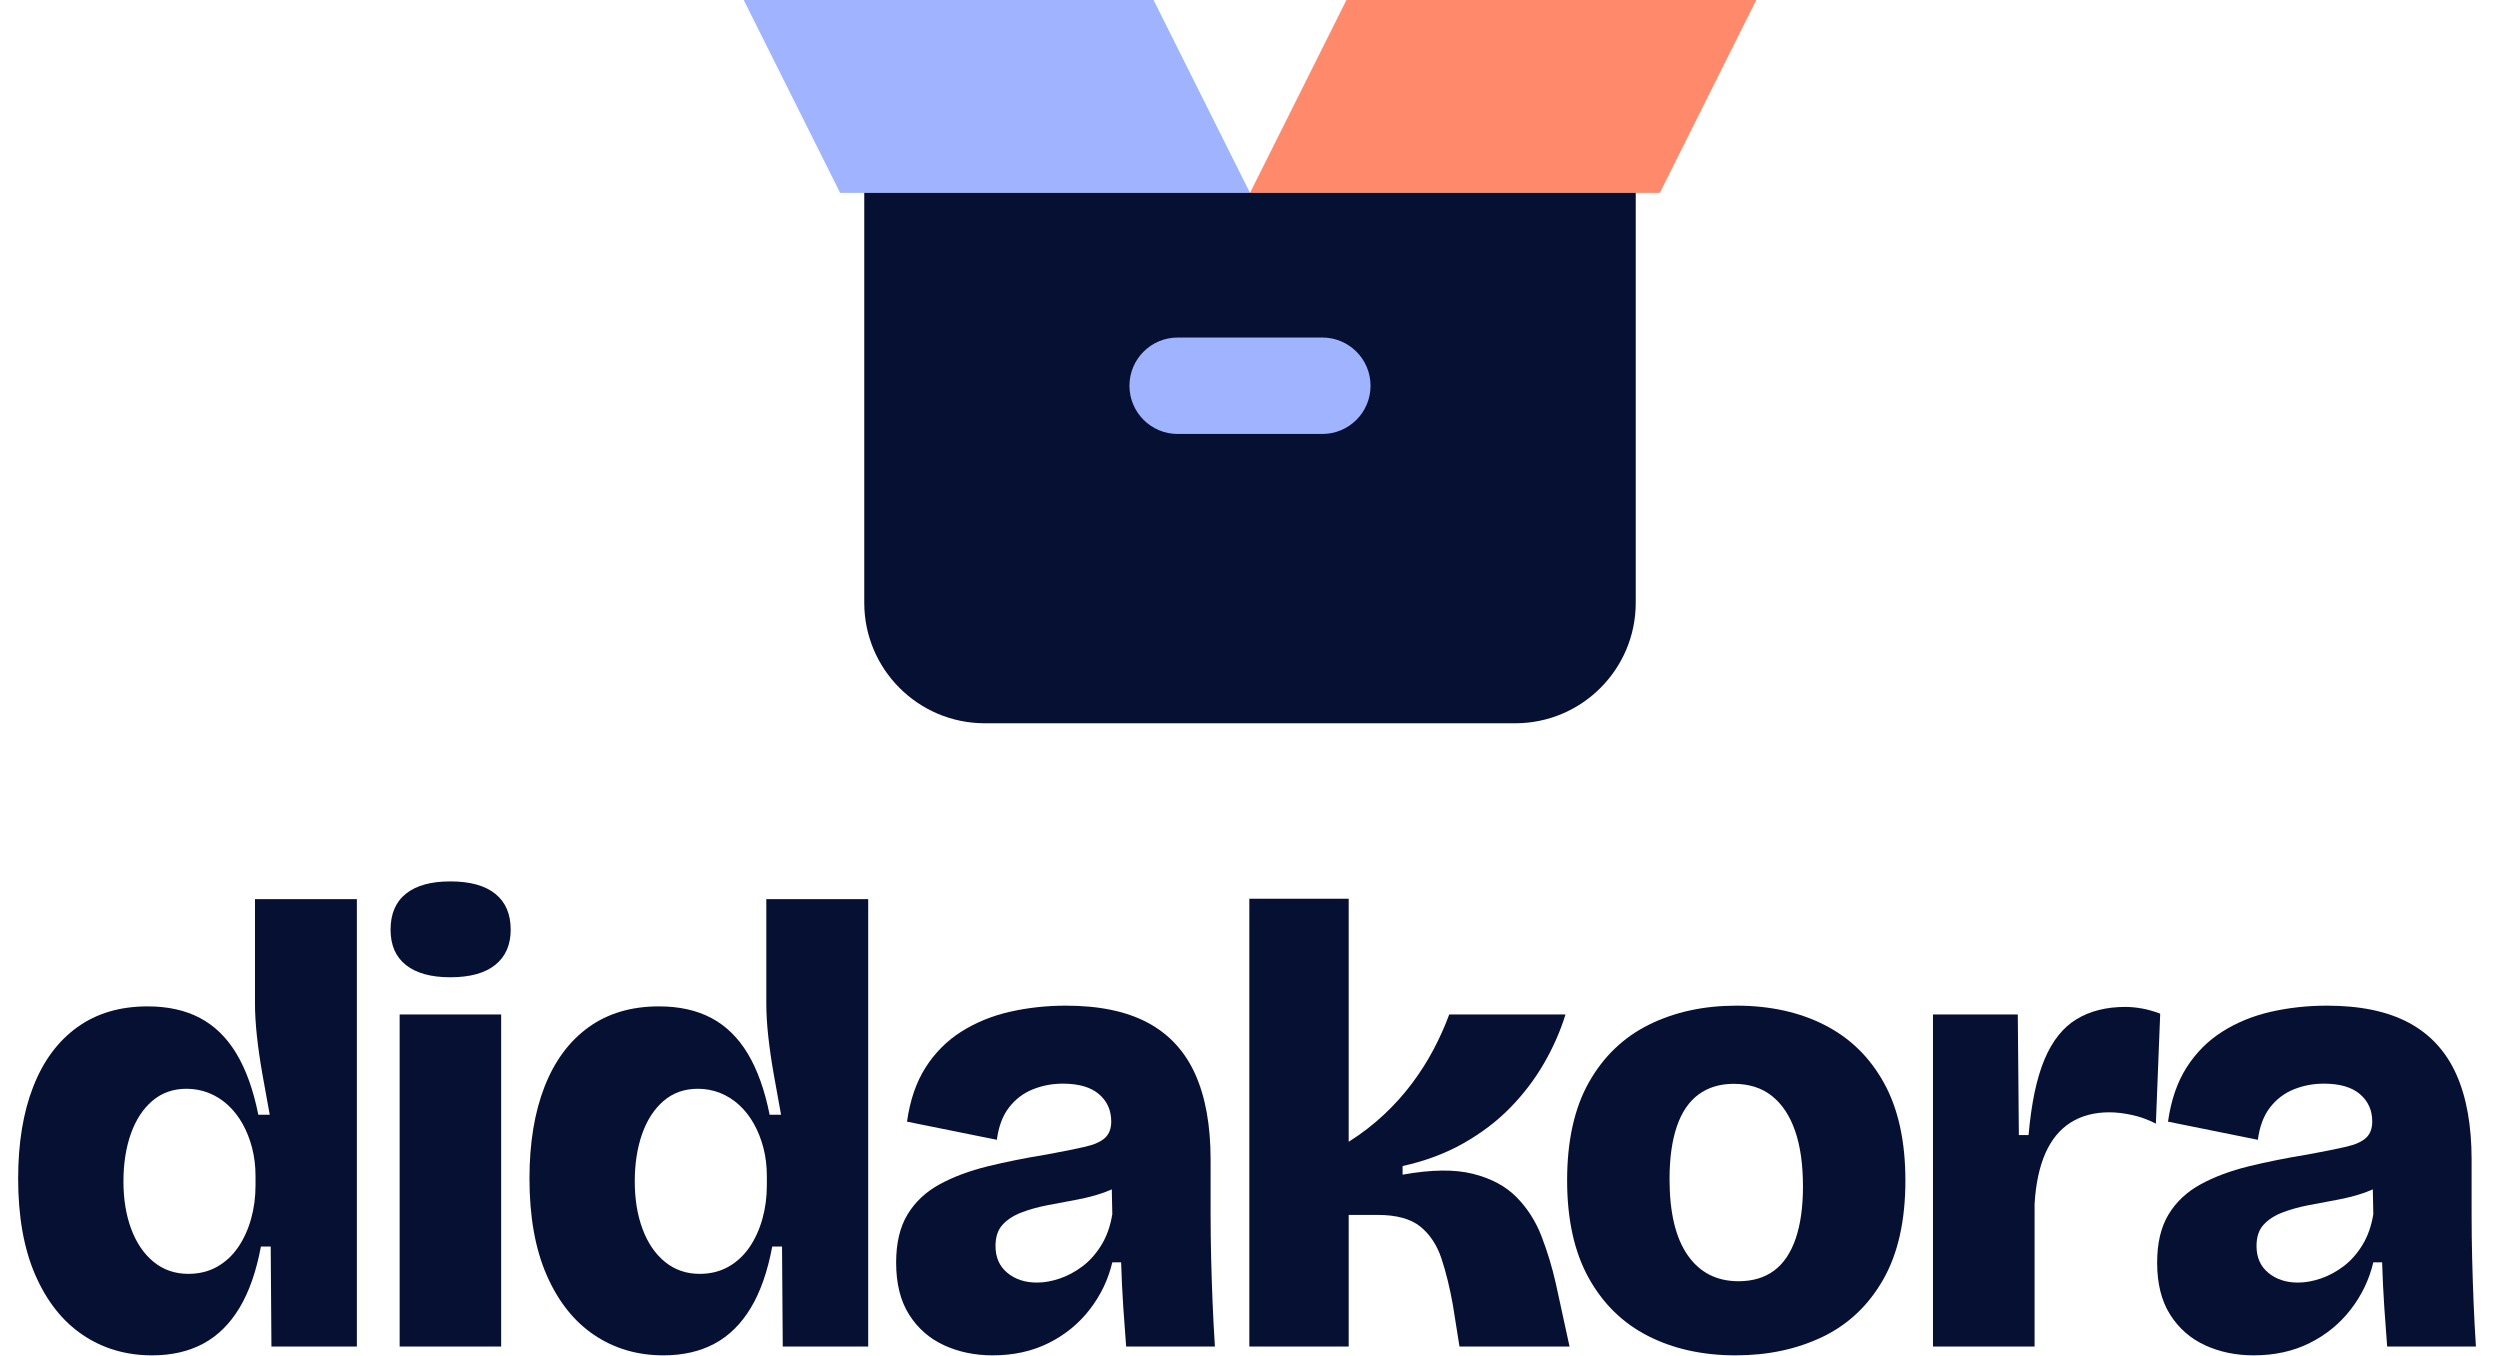
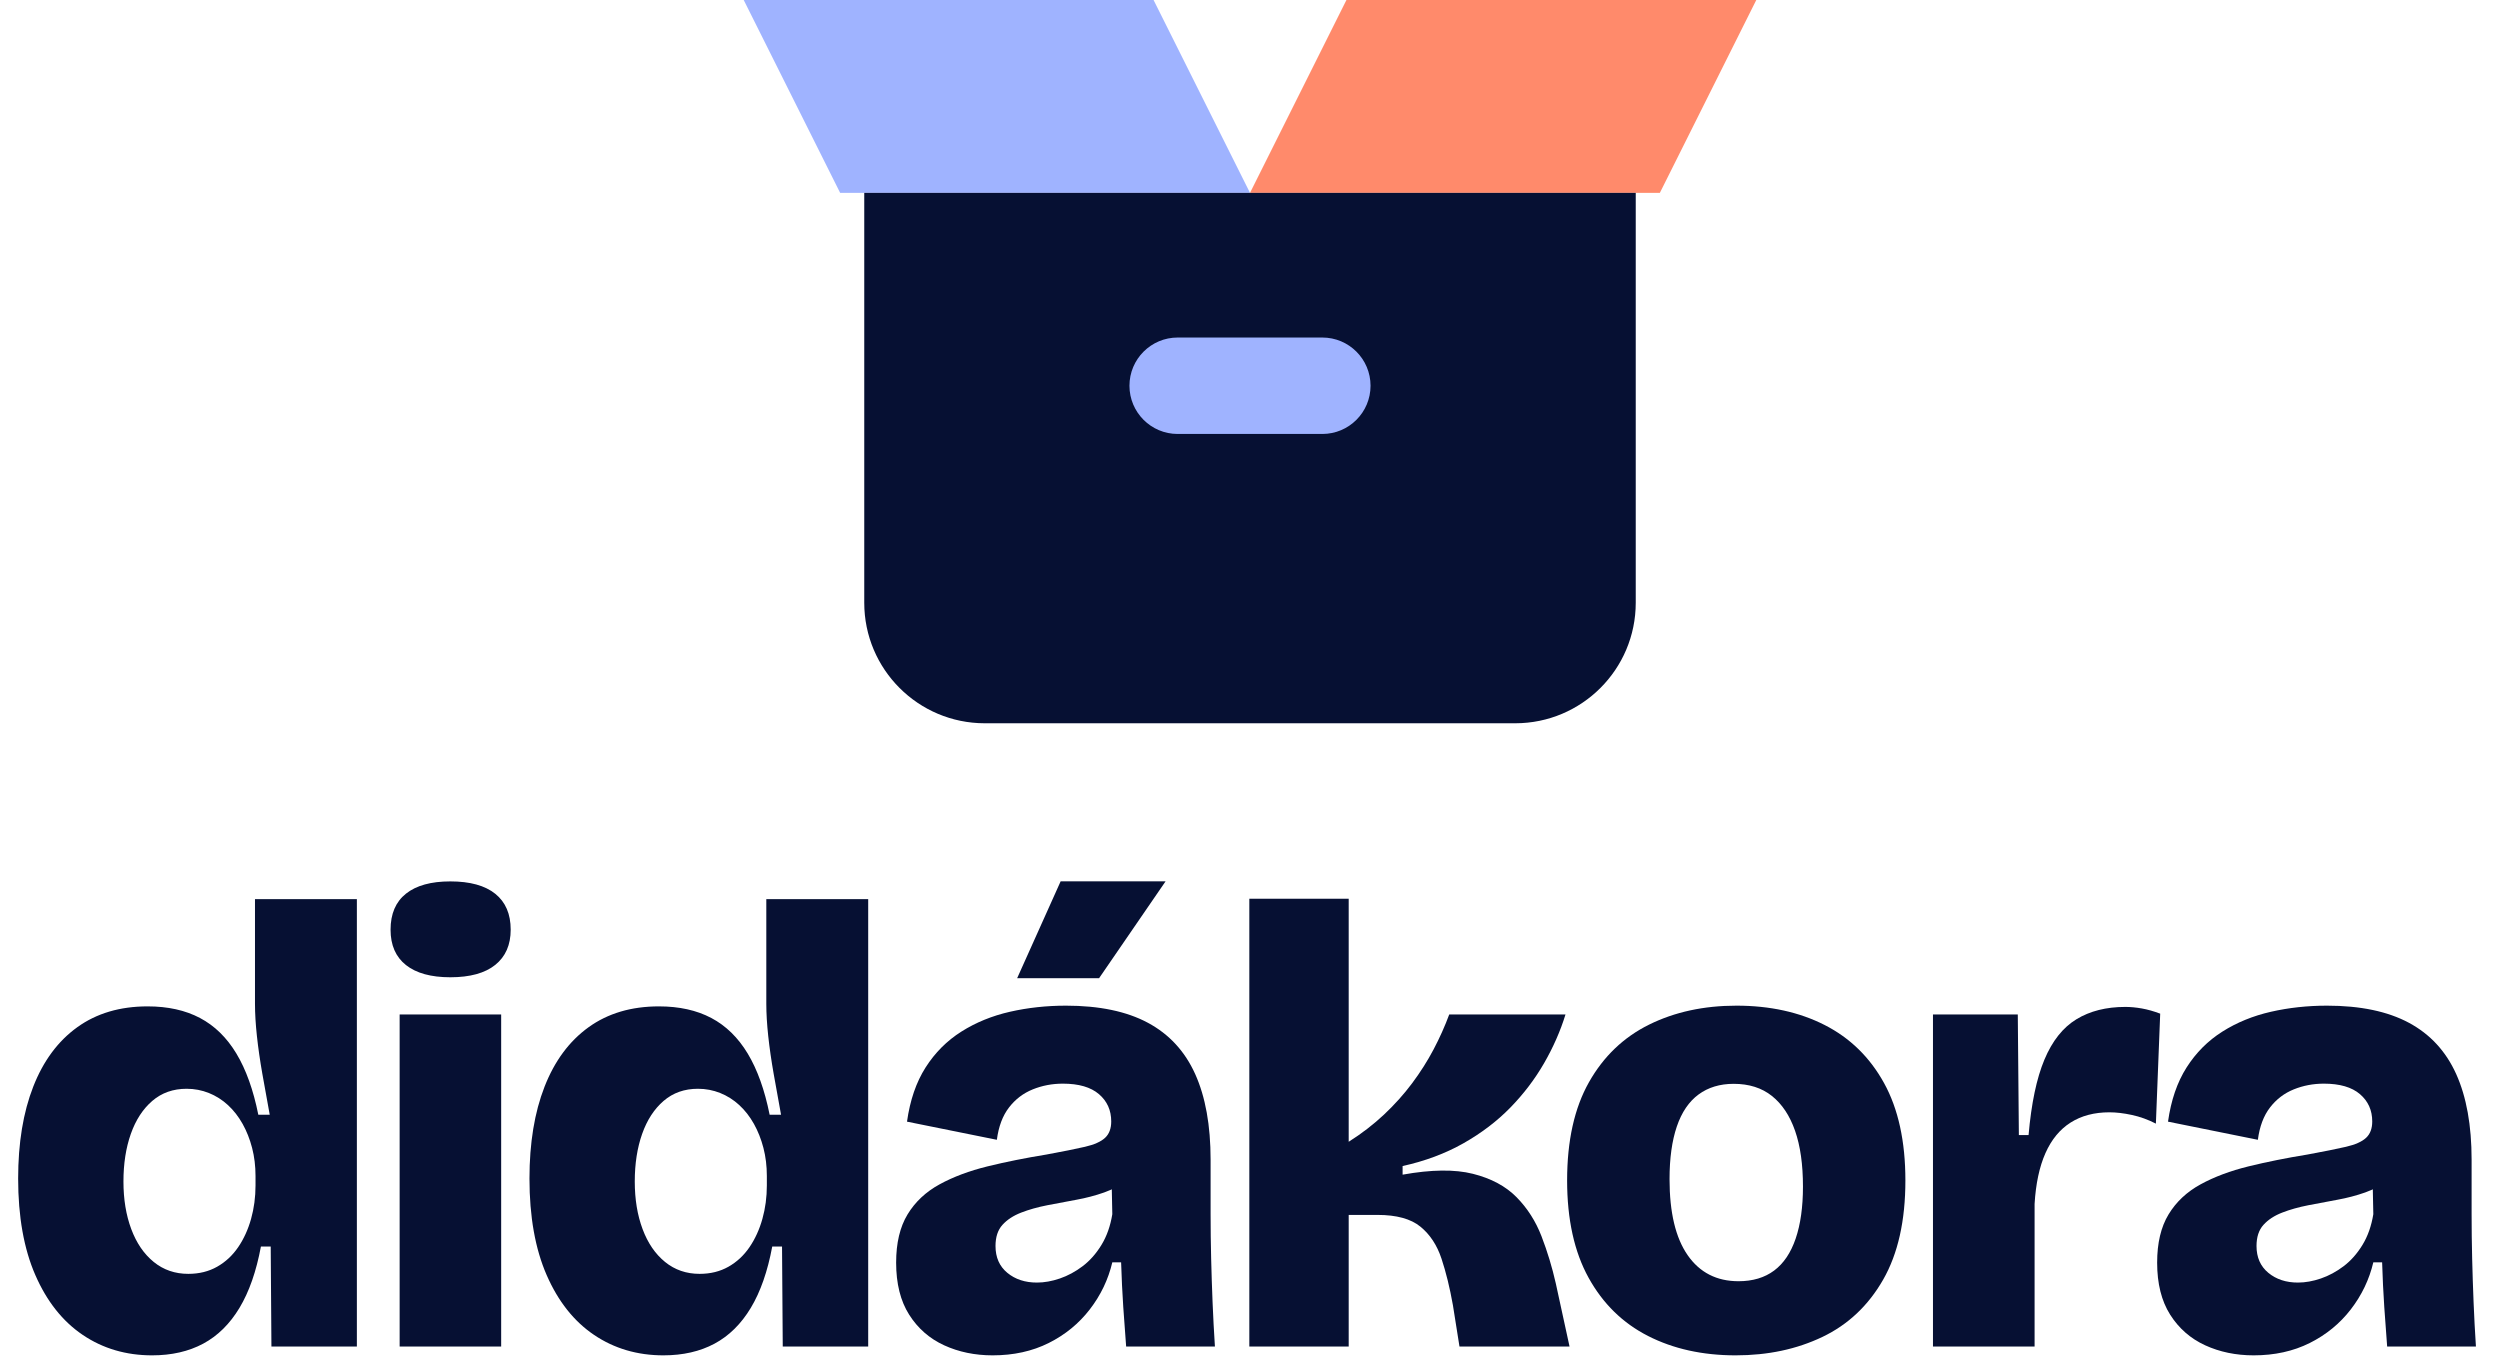
- <svg xmlns="http://www.w3.org/2000/svg" viewBox="0 0 3975.0 2155.0" role="img" aria-label="Didakora">
+ <svg xmlns="http://www.w3.org/2000/svg" viewBox="0 0 3975.0 2155.0" role="img" aria-label="Didákora">
  <g transform="translate(1067.50 -498.33) scale(38.3333)">
    <path d="M3 13h17l4 8H7z" fill="#9FB3FF" />
    <path d="M45 13H28l-4 8h17z" fill="#FF8A6B" />
    <path d="M8 21h32v17a5 5 0 0 1-5 5H13a5 5 0 0 1-5-5z" fill="#061033" />
    <rect x="19" y="27" width="10" height="4" rx="2" fill="#9FB3FF" />
  </g>
  <g fill="#061033" transform="translate(0.0 2141.0) scale(1 -1)">
    <path transform="translate(0.0 0)" d="M241.857 -14.0Q179.714 -14.0 131.643 18.429Q83.571 50.857 56.214 113.571Q28.857 176.286 28.857 267.143Q28.857 351.857 52.857 413.215Q76.857 474.572 122.857 507.714Q168.857 540.857 234.714 540.857Q282.999 540.857 317.928 522.429Q352.857 504.0 375.857 465.857Q398.857 427.714 410.714 368.571H428.856Q422.713 402 417.142 433.571Q411.571 465.143 408.499 493.571Q405.428 522 405.428 545.0V711.428H567.428V228.284V0.0H431.57L430.428 159H414.856Q403.856 99.857 380.785 61.5Q357.714 23.143 323.071 4.571Q288.428 -14.0 241.857 -14.0ZM299.428 115.571Q325.285 115.571 345.285 126.928Q365.285 138.286 378.713 158Q392.142 177.714 399.213 203Q406.285 228.286 406.285 256.143V271.143Q406.285 294.857 400.856 315.786Q395.428 336.714 385.713 354.072Q375.999 371.429 362.428 383.929Q348.856 396.429 332.071 403.143Q315.285 409.857 296.714 409.857Q264.571 409.857 242.142 390.571Q219.714 371.286 208 338.071Q196.285 304.857 196.285 262.428Q196.285 220.0 208.714 186.714Q221.142 153.429 244.428 134.5Q267.714 115.571 299.428 115.571Z" />
    <path transform="translate(584.0 0)" d="M51.428 0.0V528.0H212.857V0.0H51.428ZM132 587.142Q86 587.142 61.5 606.544Q37 625.947 37 662.761Q37 700.571 61.5 720.071Q86 739.571 132 739.571Q179 739.571 203.5 719.857Q228 700.142 228 662.853Q228 626.571 203.5 606.857Q179 587.142 132 587.142Z" />
    <path transform="translate(813.0 0)" d="M241.857 -14.0Q179.714 -14.0 131.643 18.429Q83.571 50.857 56.214 113.571Q28.857 176.286 28.857 267.143Q28.857 351.857 52.857 413.215Q76.857 474.572 122.857 507.714Q168.857 540.857 234.714 540.857Q282.999 540.857 317.928 522.429Q352.857 504.0 375.857 465.857Q398.857 427.714 410.714 368.571H428.856Q422.713 402 417.142 433.571Q411.571 465.143 408.499 493.571Q405.428 522 405.428 545.0V711.428H567.428V228.284V0.0H431.57L430.428 159H414.856Q403.856 99.857 380.785 61.5Q357.714 23.143 323.071 4.571Q288.428 -14.0 241.857 -14.0ZM299.428 115.571Q325.285 115.571 345.285 126.928Q365.285 138.286 378.713 158Q392.142 177.714 399.213 203Q406.285 228.286 406.285 256.143V271.143Q406.285 294.857 400.856 315.786Q395.428 336.714 385.713 354.072Q375.999 371.429 362.428 383.929Q348.856 396.429 332.071 403.143Q315.285 409.857 296.714 409.857Q264.571 409.857 242.142 390.571Q219.714 371.286 208 338.071Q196.285 304.857 196.285 262.428Q196.285 220.0 208.714 186.714Q221.142 153.429 244.428 134.5Q267.714 115.571 299.428 115.571Z" />
-     <path transform="translate(1397.0 0)" d="M181.286 -14.0Q139 -14.0 104.143 2Q69.286 18 48.571 50.643Q27.857 83.286 27.857 133.428Q27.857 180.143 46 210.071Q64.143 240.0 97 257.929Q129.857 275.857 173.285 286.5Q216.714 297.143 266.856 305.286Q305.714 312.429 327.999 317.571Q350.285 322.714 360.071 331.857Q369.857 341.0 369.857 357.857Q369.857 384.571 350.357 401.286Q330.857 418 293 418Q267.571 418 245 408.857Q222.428 399.714 207.285 380.071Q192.143 360.428 188 328.714L45.143 357.571Q52.285 408.571 74.714 443.785Q97.142 479 131.642 500.786Q166.142 522.571 208.785 532.286Q251.428 542.0 297.857 542.0Q377.428 542.0 428.142 514.786Q478.857 487.571 503.357 433.214Q527.857 378.857 527.857 297V210.428Q527.857 175.714 528.714 140.5Q529.571 105.286 530.999 70.286Q532.428 35.286 534.714 0.0H393.571Q391.285 28.572 389 62.715Q386.714 96.858 385.571 133.858H371.571Q361.857 92.858 335.786 59.072Q309.714 25.286 270.5 5.643Q231.286 -14.0 181.286 -14.0ZM251.714 101.714Q269.285 101.714 288.214 108.214Q307.143 114.714 324.357 127.714Q341.571 140.714 354.285 161.5Q367 182.286 371.571 210.429L370.428 266.428L394 264.857Q379.714 252.429 358.643 245.0Q337.571 237.571 314.286 233.357Q291.0 229.143 268.071 224.643Q245.143 220.143 226.571 212.929Q208 205.714 196.928 193.5Q185.857 181.286 185.857 159.857Q185.857 132.714 204.643 117.214Q223.428 101.714 251.714 101.714Z" />
+     <path transform="translate(1397.0 0)" d="M181.286 -14.0Q139 -14.0 104.143 2Q69.286 18 48.571 50.643Q27.857 83.286 27.857 133.428Q27.857 180.143 46 210.071Q64.143 240.0 97 257.929Q129.857 275.857 173.285 286.5Q216.714 297.143 266.856 305.286Q305.714 312.429 327.999 317.571Q350.285 322.714 360.071 331.857Q369.857 341.0 369.857 357.857Q369.857 384.571 350.357 401.286Q330.857 418 293 418Q267.571 418 245 408.857Q222.428 399.714 207.285 380.071Q192.143 360.428 188 328.714L45.143 357.571Q52.285 408.571 74.714 443.785Q97.142 479 131.642 500.786Q166.142 522.571 208.785 532.286Q251.428 542.0 297.857 542.0Q377.428 542.0 428.142 514.786Q478.857 487.571 503.357 433.214Q527.857 378.857 527.857 297V210.428Q527.857 175.714 528.714 140.5Q529.571 105.286 530.999 70.286Q532.428 35.286 534.714 0.0H393.571Q391.285 28.572 389 62.715Q386.714 96.858 385.571 133.858H371.571Q361.857 92.858 335.786 59.072Q309.714 25.286 270.5 5.643Q231.286 -14.0 181.286 -14.0ZM251.714 101.714Q269.285 101.714 288.214 108.214Q307.143 114.714 324.357 127.714Q341.571 140.714 354.285 161.5Q367 182.286 371.571 210.429L370.428 266.428L394 264.857Q379.714 252.429 358.643 245.0Q337.571 237.571 314.286 233.357Q291.0 229.143 268.071 224.643Q245.143 220.143 226.571 212.929Q208 205.714 196.928 193.5Q185.857 181.286 185.857 159.857Q185.857 132.714 204.643 117.214Q223.428 101.714 251.714 101.714ZM350.571 585.714H220.285L289.428 739.713H456.285L350.571 585.714Z" />
    <path transform="translate(1935.0 0)" d="M51.428 0.0V712H209.428V325.572Q240.571 345.286 265.642 368.857Q290.714 392.429 310.285 418.643Q329.857 444.857 344.356 472.357Q358.856 499.857 369.285 528.0H554.142Q541.999 488.571 520.071 450.5Q498.142 412.429 466.428 379.929Q434.714 347.429 391.785 323.143Q348.857 298.857 295.143 287V273.286Q363.428 285.571 406.928 274.643Q450.428 263.714 476.285 237.5Q502.142 211.286 516.07 175.143Q529.999 139.001 538.713 100.429L560.57 0.0H385.57L375.142 65.715Q367.713 107.429 356.999 139.715Q346.285 172 323.428 190.643Q300.571 209.286 255.285 209.286H209.428V0.0H51.428Z" />
    <path transform="translate(2464.0 0)" d="M295.714 -14.0Q216.857 -14.0 156.428 16.786Q96 47.571 61.857 109.357Q27.714 171.143 27.714 264.143Q27.714 358.857 62.5 420.357Q97.286 481.857 158.214 511.929Q219.143 542.0 297 542.0Q376.714 542.0 437.214 511.214Q497.714 480.429 531.642 418.929Q565.571 357.429 565.571 264.0Q565.571 168.143 530.214 106.357Q494.857 44.571 433.642 15.286Q372.428 -14.0 295.714 -14.0ZM300.285 103.857Q334.142 103.857 356.857 120.786Q379.571 137.714 391.142 171.714Q402.714 205.714 402.714 254.429Q402.714 307.0 390.142 343.071Q377.571 379.143 353.357 398.429Q329.142 417.714 292.571 417.714Q259.714 417.714 236.714 400.786Q213.714 383.857 202.143 349.857Q190.571 315.857 190.571 266.143Q190.571 186.714 219.357 145.286Q248.143 103.857 300.285 103.857Z" />
    <path transform="translate(3022.0 0)" d="M51.428 0.0V262.429V528.0H186.285L188 336.285H203.428Q209.999 411.714 228.642 456.214Q247.285 500.714 279.499 520.357Q311.713 540.0 357.284 540.0Q369.57 540.0 383.356 537.571Q397.142 535.143 412.714 529.285L405.856 354.428Q387.285 364 367.713 368.214Q348.142 372.428 331.999 372.428Q295.999 372.428 270.285 356.143Q244.571 339.857 230.214 307.428Q215.857 275 213 226.714V0.0H51.428Z" />
    <path transform="translate(3402.0 0)" d="M181.286 -14.0Q139 -14.0 104.143 2Q69.286 18 48.571 50.643Q27.857 83.286 27.857 133.428Q27.857 180.143 46 210.071Q64.143 240.0 97 257.929Q129.857 275.857 173.285 286.5Q216.714 297.143 266.856 305.286Q305.714 312.429 327.999 317.571Q350.285 322.714 360.071 331.857Q369.857 341.0 369.857 357.857Q369.857 384.571 350.357 401.286Q330.857 418 293 418Q267.571 418 245 408.857Q222.428 399.714 207.285 380.071Q192.143 360.428 188 328.714L45.143 357.571Q52.285 408.571 74.714 443.785Q97.142 479 131.642 500.786Q166.142 522.571 208.785 532.286Q251.428 542.0 297.857 542.0Q377.428 542.0 428.142 514.786Q478.857 487.571 503.357 433.214Q527.857 378.857 527.857 297V210.428Q527.857 175.714 528.714 140.5Q529.571 105.286 530.999 70.286Q532.428 35.286 534.714 0.0H393.571Q391.285 28.572 389 62.715Q386.714 96.858 385.571 133.858H371.571Q361.857 92.858 335.786 59.072Q309.714 25.286 270.5 5.643Q231.286 -14.0 181.286 -14.0ZM251.714 101.714Q269.285 101.714 288.214 108.214Q307.143 114.714 324.357 127.714Q341.571 140.714 354.285 161.5Q367 182.286 371.571 210.429L370.428 266.428L394 264.857Q379.714 252.429 358.643 245.0Q337.571 237.571 314.286 233.357Q291.0 229.143 268.071 224.643Q245.143 220.143 226.571 212.929Q208 205.714 196.928 193.5Q185.857 181.286 185.857 159.857Q185.857 132.714 204.643 117.214Q223.428 101.714 251.714 101.714Z" />
  </g>
</svg>
